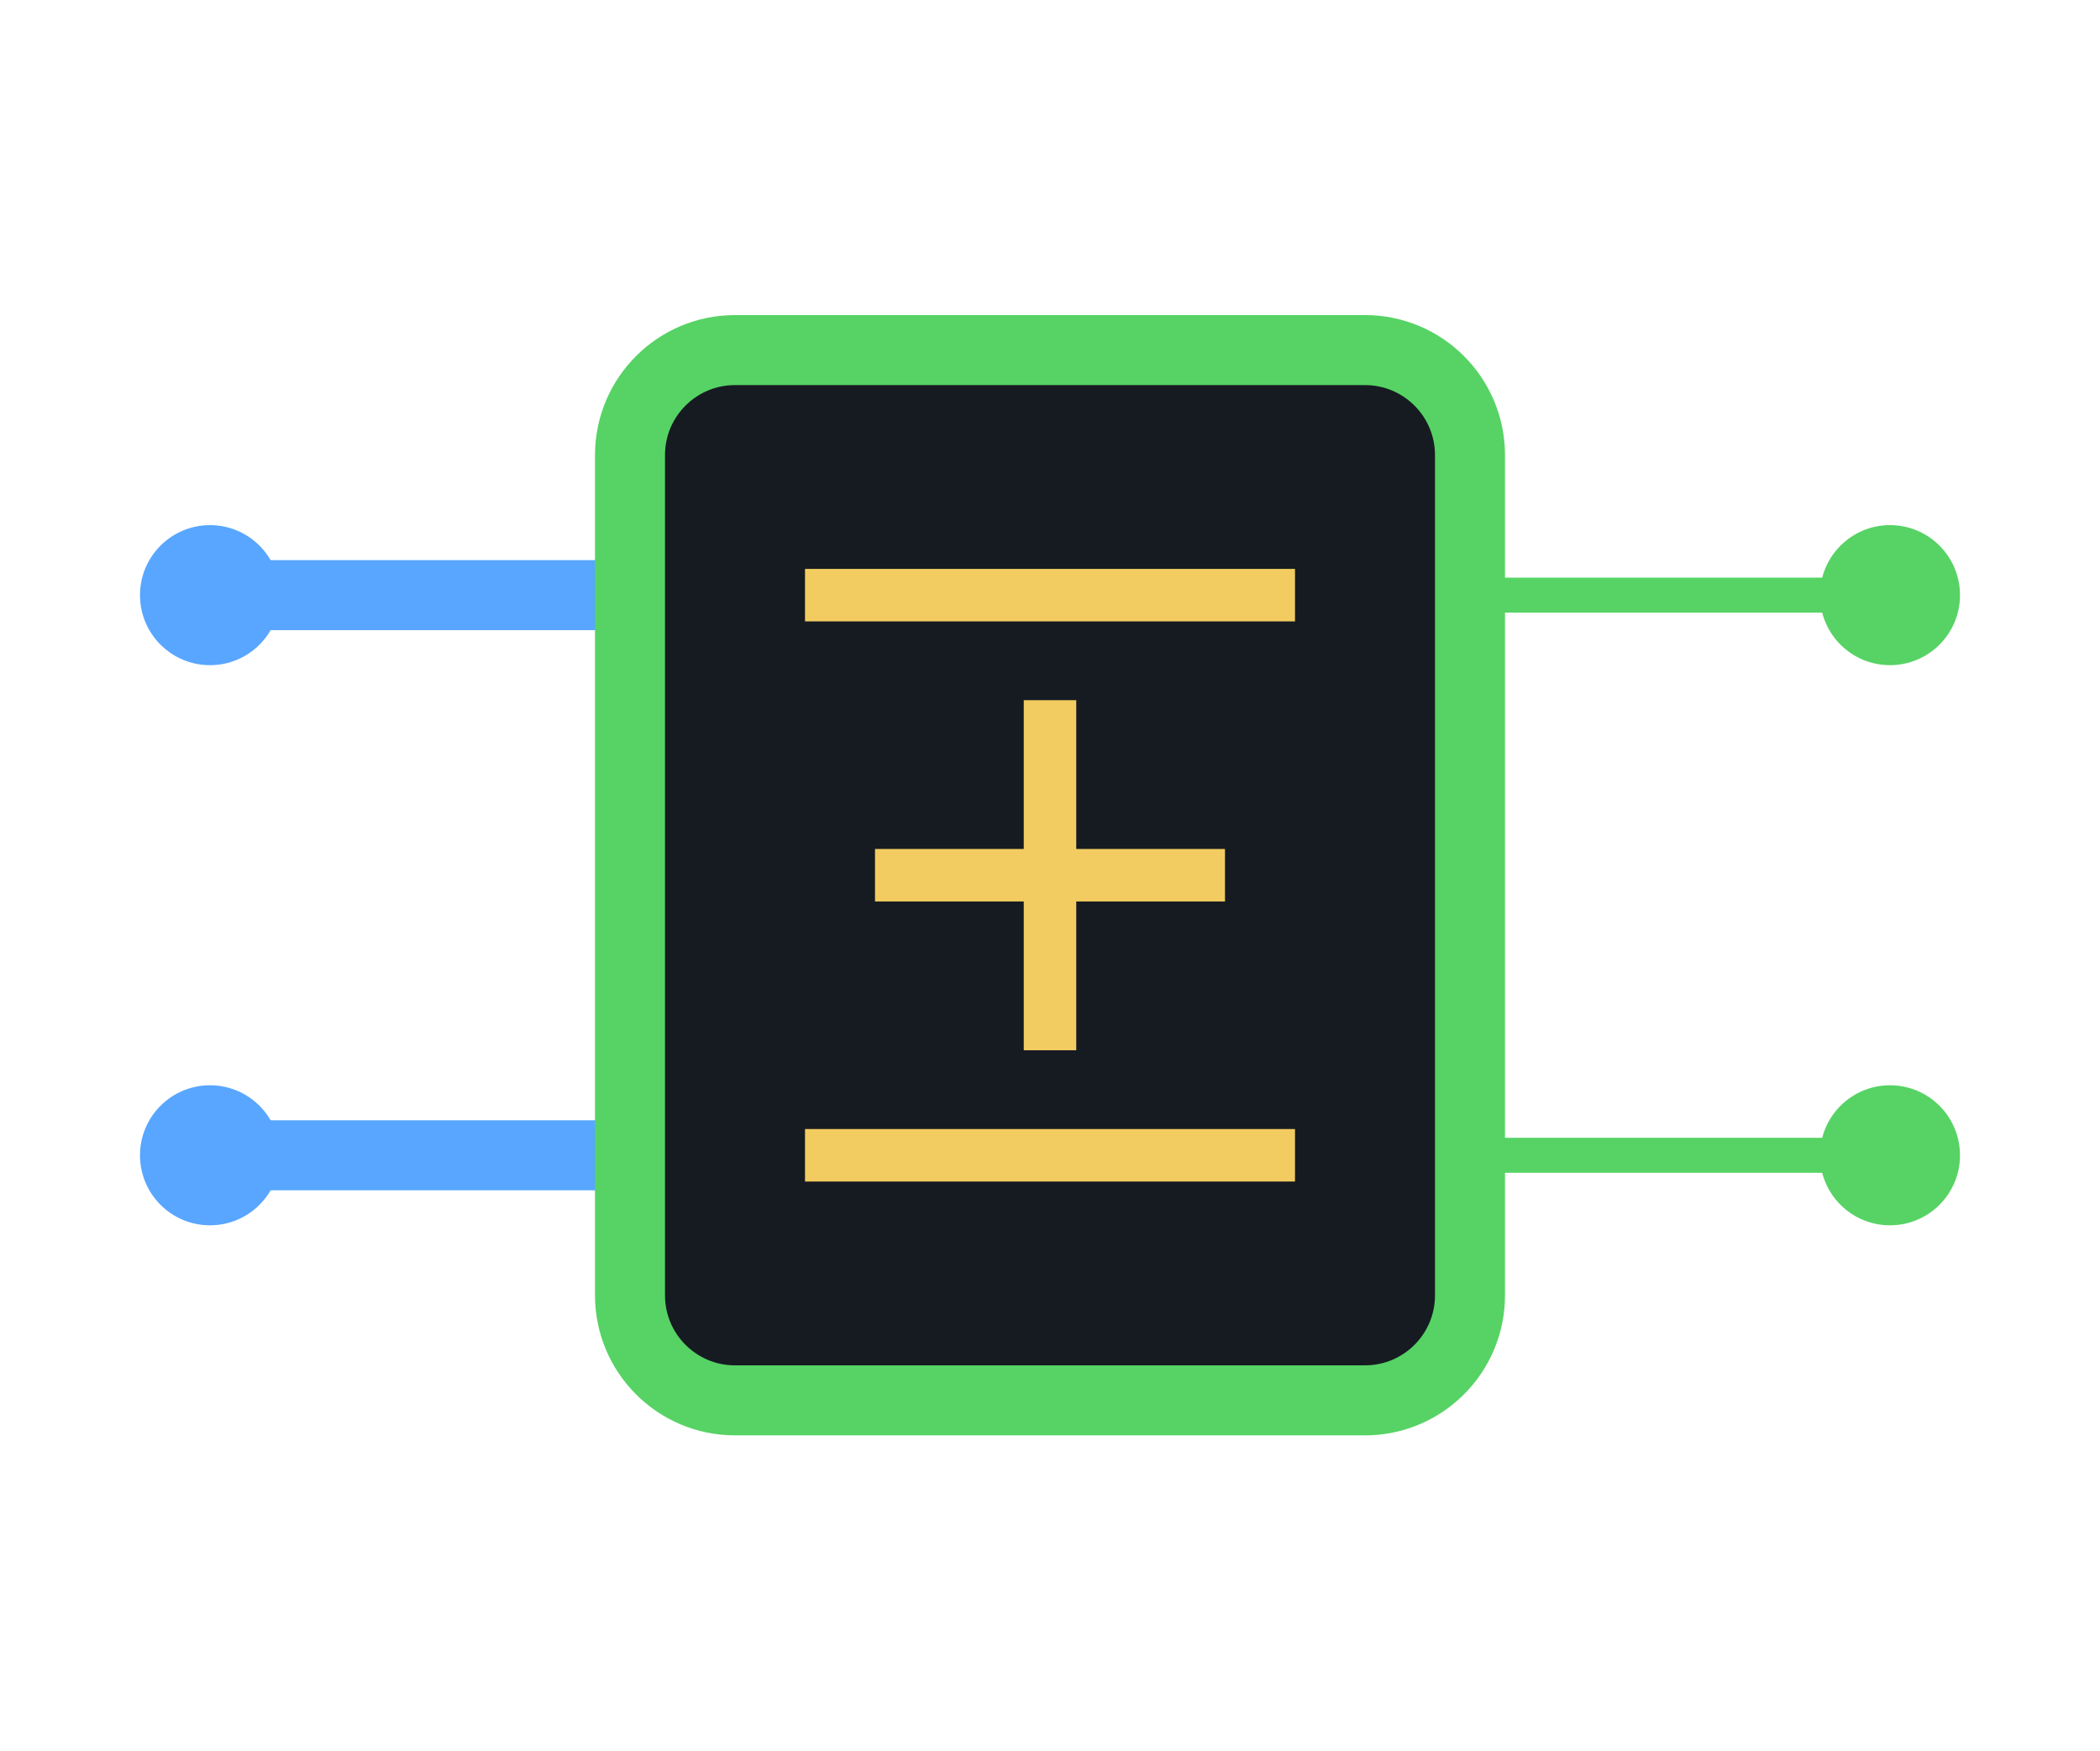
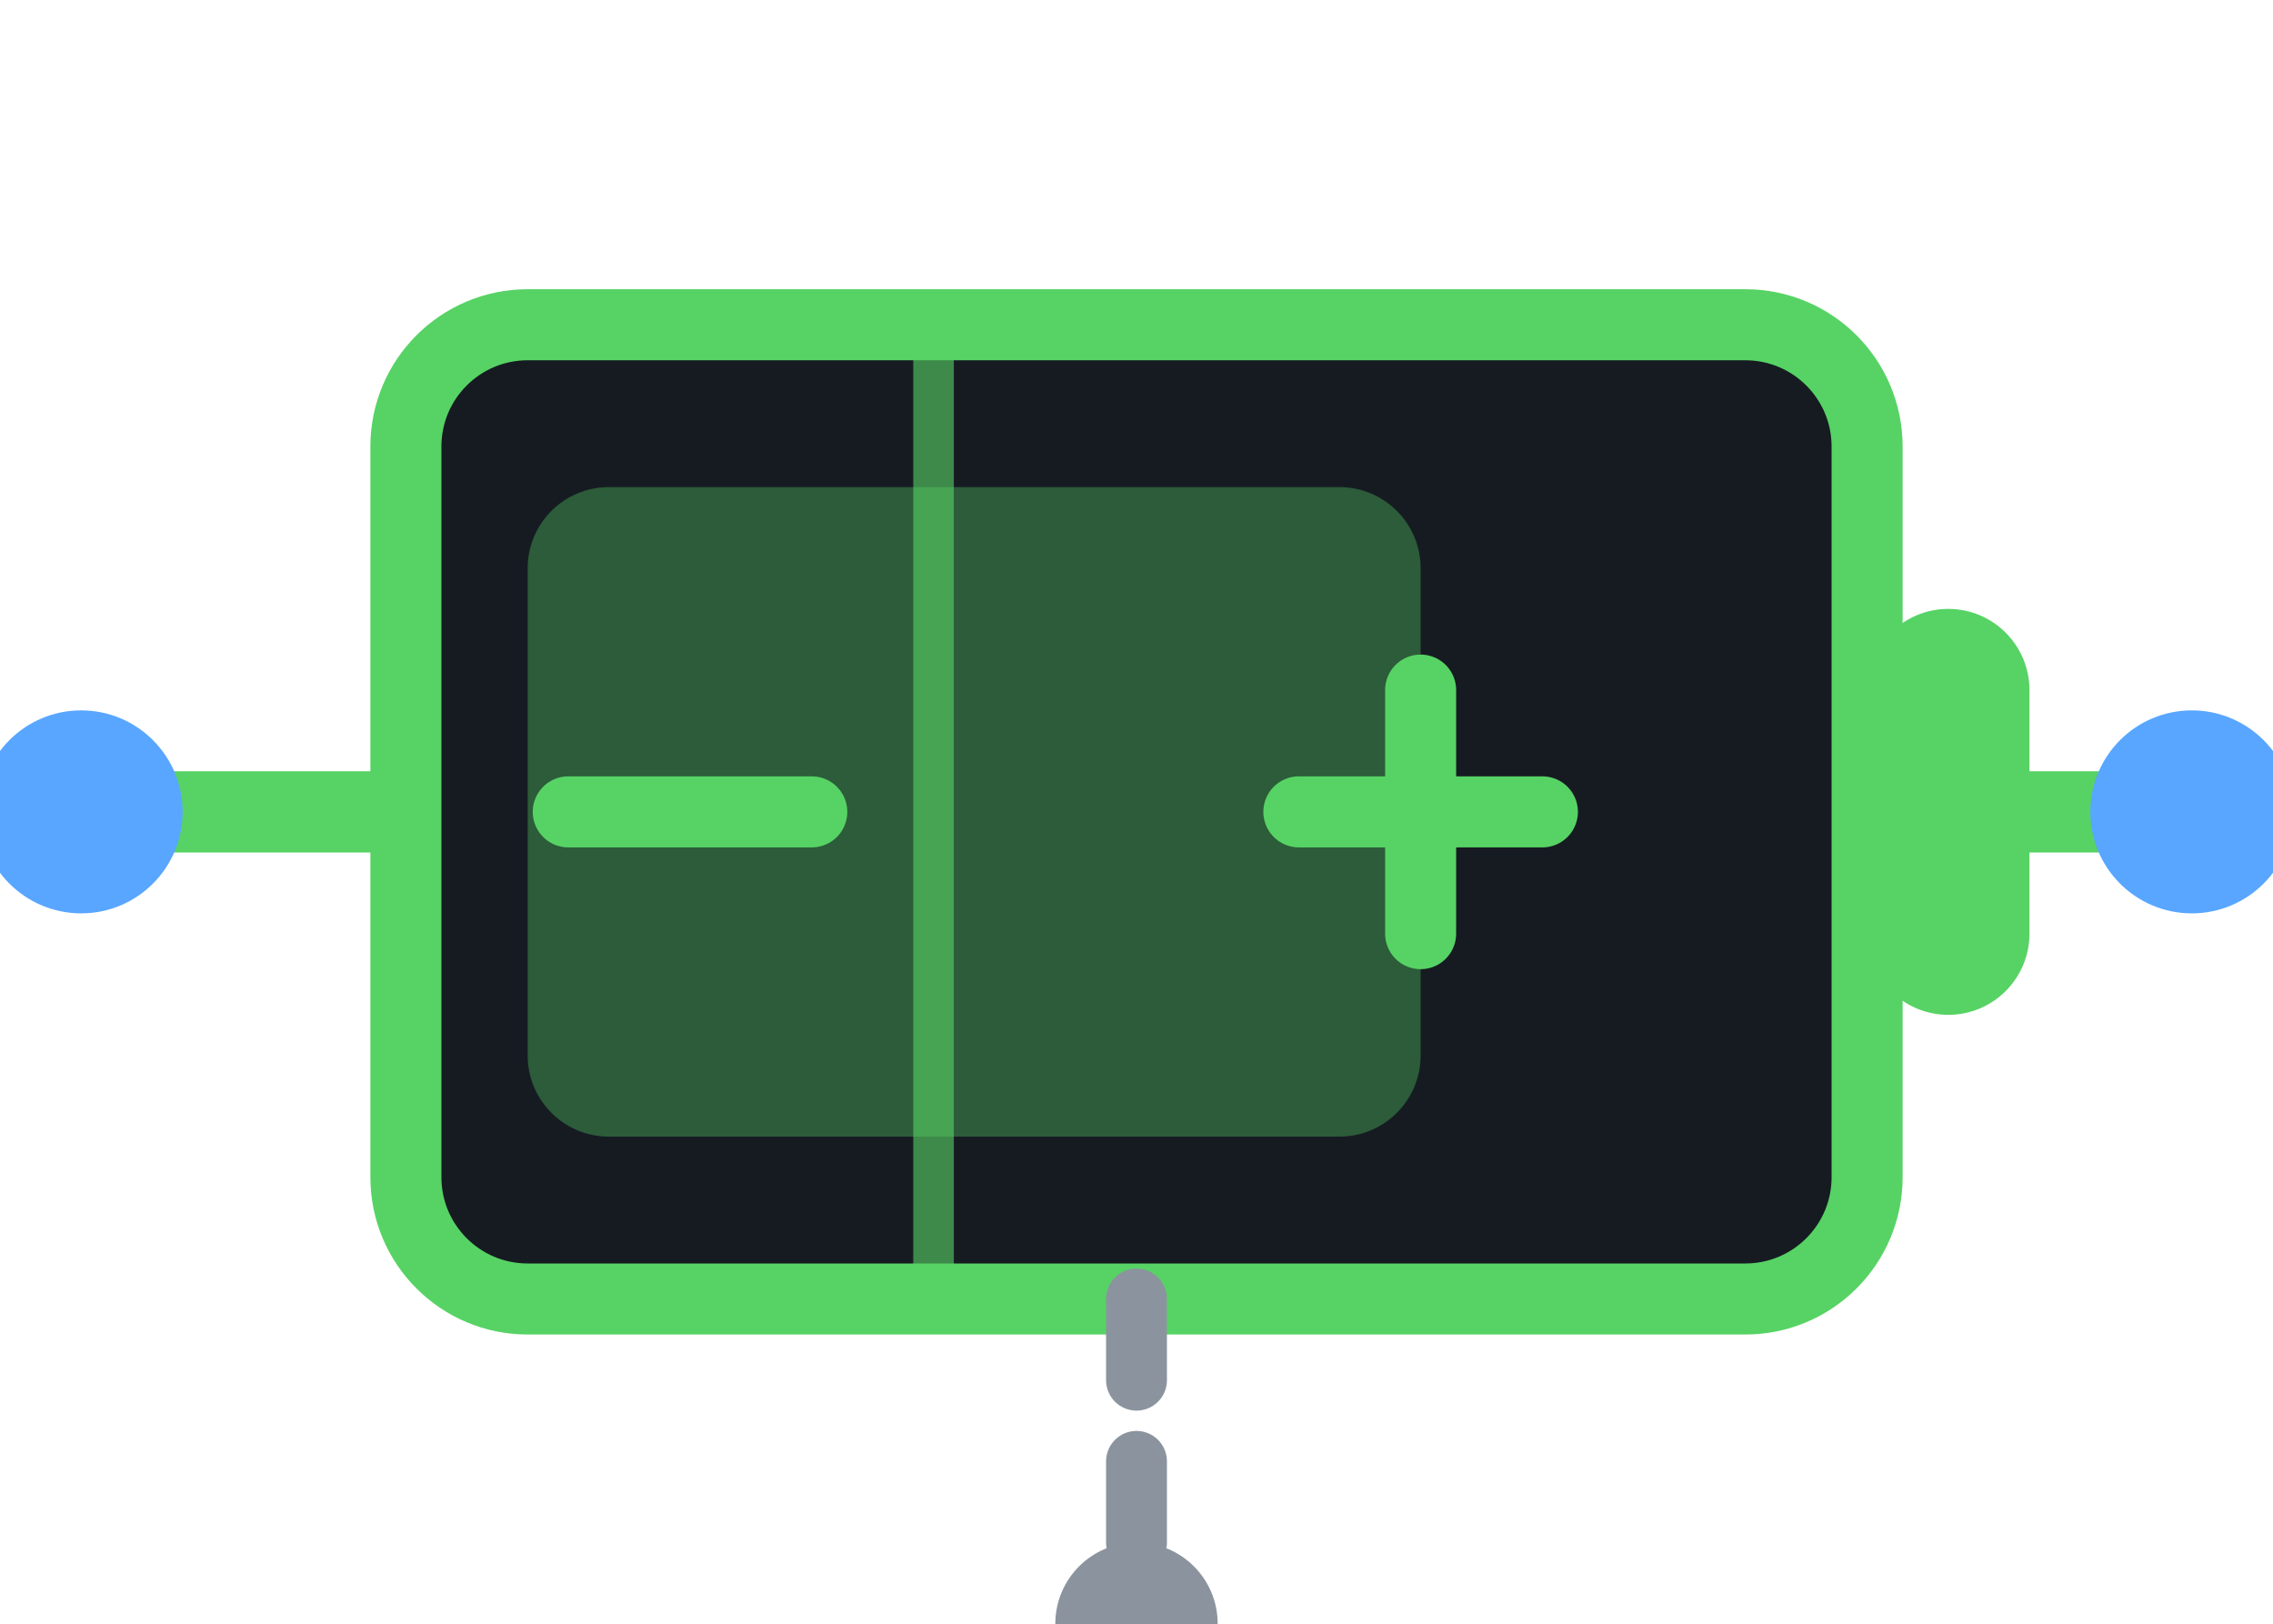
- <svg xmlns="http://www.w3.org/2000/svg" viewBox="-30 -25 60 50">
-   <line x1="-24" y1="-8" x2="-12" y2="-8" stroke="#58A6FF" stroke-width="2" />
-   <line x1="-24" y1="8" x2="-12" y2="8" stroke="#58A6FF" stroke-width="2" />
-   <rect x="-12" y="-15" width="24" height="30" rx="3" fill="#161B22" stroke="#56D364" stroke-width="2" />
-   <path d="M-7-8H7M-7 8H7M0-5v10M-5 0H5" stroke="#F2CC60" stroke-width="1.5" />
-   <line x1="12" y1="-8" x2="24" y2="-8" stroke="#56D364" />
-   <line x1="12" y1="8" x2="24" y2="8" stroke="#56D364" />
-   <circle cx="-24" cy="-8" r="2" fill="#58A6FF" />
-   <circle cx="-24" cy="8" r="2" fill="#58A6FF" />
-   <circle cx="24" cy="-8" r="2" fill="#56D364" />
-   <circle cx="24" cy="8" r="2" fill="#56D364" />
+ <svg xmlns="http://www.w3.org/2000/svg" viewBox="-28 -20 56 40" width="56" height="40">
+   <line x1="18" y1="0" x2="26" y2="0" stroke="#56D364" stroke-width="2" stroke-linecap="round" />
+   <line x1="-26" y1="0" x2="-18" y2="0" stroke="#56D364" stroke-width="2" stroke-linecap="round" />
+   <rect x="-18" y="-12" width="36" height="24" rx="3" ry="3" fill="#161B22" stroke="#56D364" stroke-width="1.75" />
+   <rect x="18" y="-5" width="4" height="10" rx="2" ry="2" fill="#56D364" />
+   <rect x="-15" y="-8" width="22" height="16" rx="2" ry="2" fill="#56D364" opacity="0.35" />
+   <line x1="-5" y1="-12" x2="-5" y2="12" stroke="#56D364" stroke-width="1" opacity="0.6" />
+   <line x1="4" y1="0" x2="10" y2="0" stroke="#56D364" stroke-width="1.75" stroke-linecap="round" />
+   <line x1="7" y1="-3" x2="7" y2="3" stroke="#56D364" stroke-width="1.75" stroke-linecap="round" />
+   <line x1="-14" y1="0" x2="-8" y2="0" stroke="#56D364" stroke-width="1.75" stroke-linecap="round" />
+   <line x1="0" y1="12" x2="0" y2="20" stroke="#8B949E" stroke-width="1.5" stroke-linecap="round" stroke-dasharray="2,2" />
+   <circle cx="26" cy="0" r="2.5" fill="#58A6FF" />
+   <circle cx="-26" cy="0" r="2.5" fill="#58A6FF" />
+   <circle cx="0" cy="20" r="2" fill="#8B949E" />
</svg>
